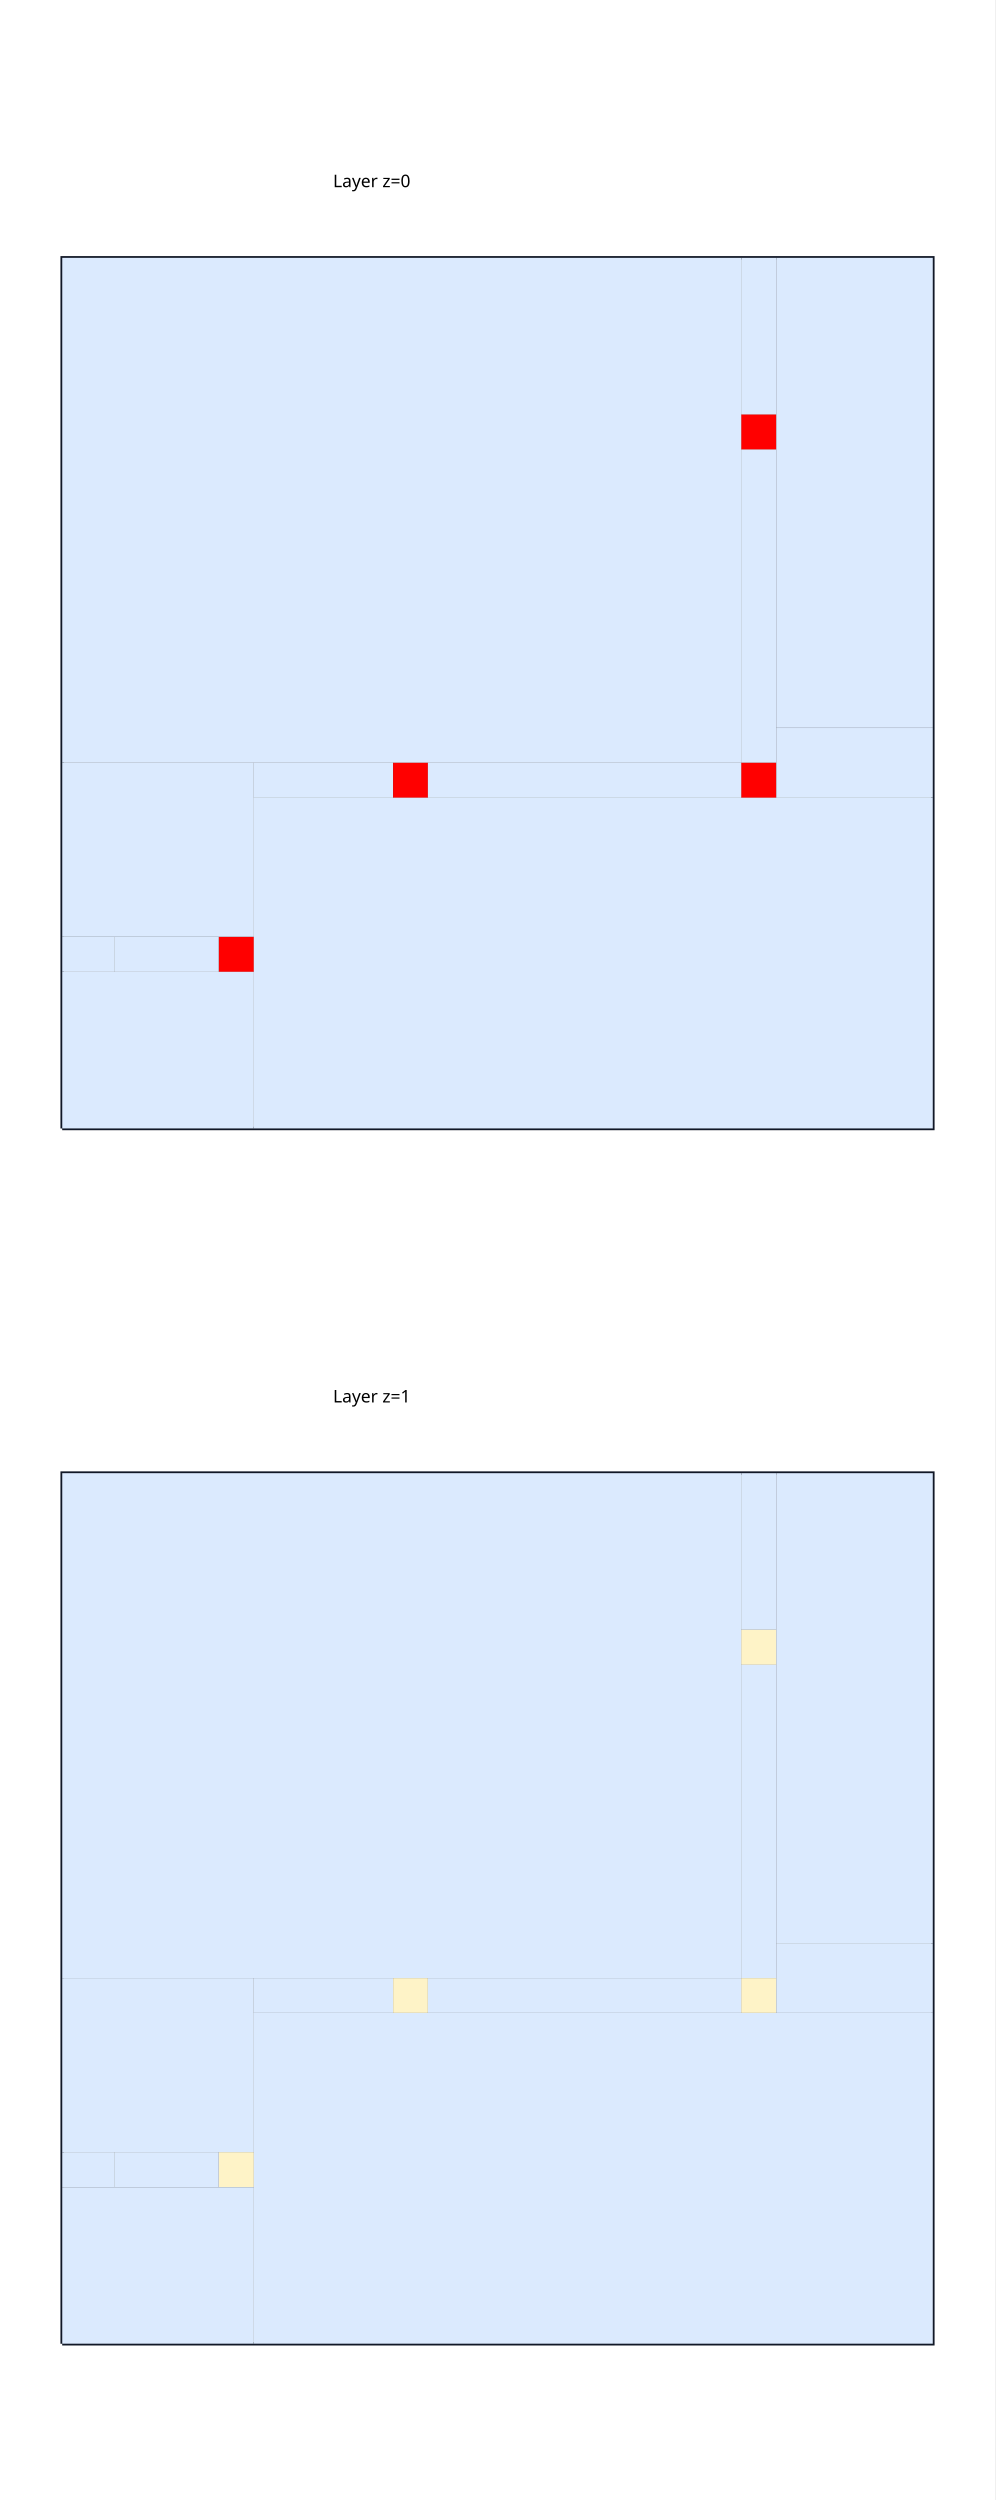
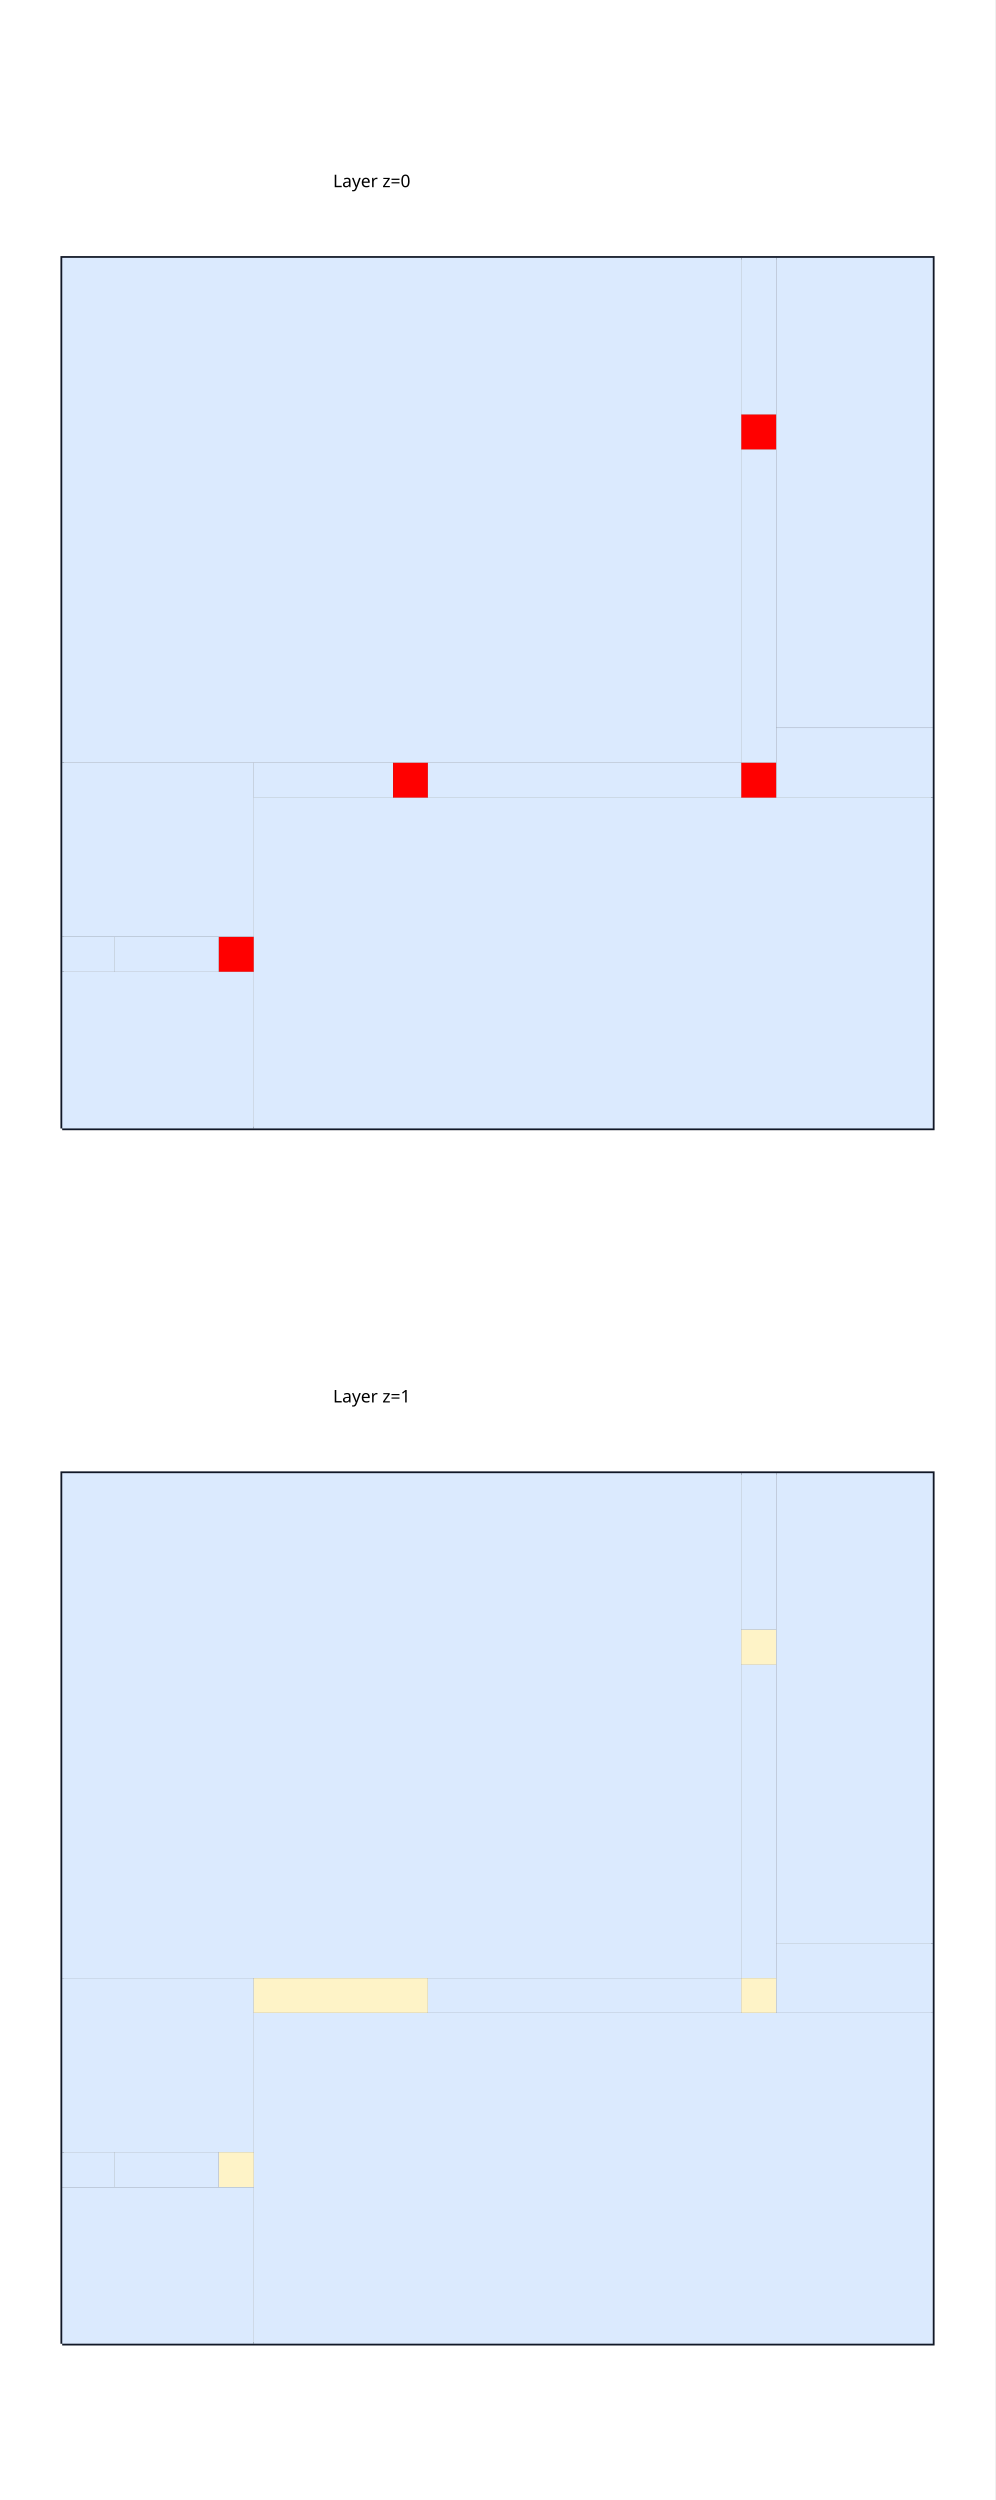
<svg xmlns="http://www.w3.org/2000/svg" width="640" height="1608" viewBox="0 0 640 1608">
  <rect width="100%" height="100%" fill="white" />
  <g>
    <polyline data-points="-10,-10 15,-10 15,15 -10,15 -10,-10" data-type="line" data-label="bounds" points="40,725.833 600,725.833 600,165.833 40,165.833 40,725.833" fill="none" stroke="#111827" stroke-width="2.24" />
  </g>
  <g>
    <polyline data-points="-10,-44.89583333333333 15,-44.89583333333333 15,-19.89583333333333 -10,-19.89583333333333 -10,-44.89583333333333" data-type="line" data-label="bounds" points="40,1507.5 600,1507.5 600,947.5 40,947.5 40,1507.5" fill="none" stroke="#111827" stroke-width="2.24" />
  </g>
  <g>
    <rect data-type="rect" data-label="node" data-x="-0.25" data-y="7.75" x="40" y="165.833" width="436.8" height="324.8" fill="#dbeafe" stroke="black" stroke-width="0.045" />
  </g>
  <g>
    <rect data-type="rect" data-label="node" data-x="5.25" data-y="-5.25" x="163.2" y="513.033" width="436.8" height="212.8" fill="#dbeafe" stroke="black" stroke-width="0.045" />
  </g>
  <g>
    <rect data-type="rect" data-label="node" data-x="-7.25" data-y="-7.75" x="40" y="625.033" width="123.2" height="100.8" fill="#dbeafe" stroke="black" stroke-width="0.045" />
  </g>
  <g>
    <rect data-type="rect" data-label="node" data-x="-7.25" data-y="-2" x="40" y="490.633" width="123.2" height="112" fill="#dbeafe" stroke="black" stroke-width="0.045" />
  </g>
  <g>
    <rect data-type="rect" data-label="node" data-x="12.75" data-y="8.25" x="499.2" y="165.833" width="100.8" height="302.4" fill="#dbeafe" stroke="black" stroke-width="0.045" />
  </g>
  <g>
    <rect data-type="rect" data-label="node" data-x="12.75" data-y="0.5" x="499.2" y="468.233" width="100.8" height="44.8" fill="#dbeafe" stroke="black" stroke-width="0.045" />
  </g>
  <g>
    <rect data-type="rect" data-label="node" data-x="10" data-y="5" x="476.8" y="289.033" width="22.4" height="201.6" fill="#dbeafe" stroke="black" stroke-width="0.045" />
  </g>
  <g>
    <rect data-type="rect" data-label="node" data-x="10" data-y="12.75" x="476.8" y="165.833" width="22.4" height="100.8" fill="#dbeafe" stroke="black" stroke-width="0.045" />
  </g>
  <g>
    <rect data-type="rect" data-label="node" data-x="-7" data-y="-5" x="73.6" y="602.633" width="67.2" height="22.4" fill="#dbeafe" stroke="black" stroke-width="0.045" />
  </g>
  <g>
    <rect data-type="rect" data-label="node" data-x="-9.25" data-y="-5" x="40" y="602.633" width="33.6" height="22.4" fill="#dbeafe" stroke="black" stroke-width="0.045" />
  </g>
  <g>
    <rect data-type="rect" data-label="node" data-x="5" data-y="0" x="275.2" y="490.633" width="201.6" height="22.4" fill="#dbeafe" stroke="black" stroke-width="0.045" />
  </g>
  <g>
    <rect data-type="rect" data-label="node" data-x="-2.5" data-y="0" x="163.2" y="490.633" width="89.6" height="22.4" fill="#dbeafe" stroke="black" stroke-width="0.045" />
  </g>
  <g>
    <rect data-type="rect" data-label="node" data-x="0" data-y="0" x="252.8" y="490.633" width="22.4" height="22.4" fill="red" stroke="black" stroke-width="0.045" />
  </g>
  <g>
    <rect data-type="rect" data-label="node" data-x="-5" data-y="-5" x="140.8" y="602.633" width="22.4" height="22.4" fill="red" stroke="black" stroke-width="0.045" />
  </g>
  <g>
    <rect data-type="rect" data-label="node" data-x="10" data-y="0" x="476.8" y="490.633" width="22.4" height="22.4" fill="red" stroke="black" stroke-width="0.045" />
  </g>
  <g>
    <rect data-type="rect" data-label="node" data-x="10" data-y="10" x="476.8" y="266.633" width="22.4" height="22.4" fill="red" stroke="black" stroke-width="0.045" />
  </g>
  <g>
    <rect data-type="rect" data-label="node" data-x="-0.25" data-y="-27.14583333333333" x="40" y="947.5" width="436.8" height="324.8" fill="#dbeafe" stroke="black" stroke-width="0.045" />
  </g>
  <g>
    <rect data-type="rect" data-label="node" data-x="5.25" data-y="-40.14583333333333" x="163.2" y="1294.7" width="436.8" height="212.8" fill="#dbeafe" stroke="black" stroke-width="0.045" />
  </g>
  <g>
    <rect data-type="rect" data-label="node" data-x="-7.25" data-y="-42.64583333333333" x="40" y="1406.7" width="123.2" height="100.8" fill="#dbeafe" stroke="black" stroke-width="0.045" />
  </g>
  <g>
    <rect data-type="rect" data-label="node" data-x="-7.25" data-y="-36.89583333333333" x="40" y="1272.3" width="123.2" height="112" fill="#dbeafe" stroke="black" stroke-width="0.045" />
  </g>
  <g>
    <rect data-type="rect" data-label="node" data-x="12.75" data-y="-26.64583333333333" x="499.2" y="947.5" width="100.8" height="302.4" fill="#dbeafe" stroke="black" stroke-width="0.045" />
  </g>
  <g>
    <rect data-type="rect" data-label="node" data-x="12.75" data-y="-34.39583333333333" x="499.2" y="1249.9" width="100.8" height="44.8" fill="#dbeafe" stroke="black" stroke-width="0.045" />
  </g>
  <g>
    <rect data-type="rect" data-label="node" data-x="10" data-y="-29.89583333333333" x="476.8" y="1070.7" width="22.4" height="201.6" fill="#dbeafe" stroke="black" stroke-width="0.045" />
  </g>
  <g>
    <rect data-type="rect" data-label="node" data-x="10" data-y="-22.14583333333333" x="476.8" y="947.5" width="22.4" height="100.8" fill="#dbeafe" stroke="black" stroke-width="0.045" />
  </g>
  <g>
    <rect data-type="rect" data-label="node" data-x="-7" data-y="-39.89583333333333" x="73.6" y="1384.3" width="67.2" height="22.4" fill="#dbeafe" stroke="black" stroke-width="0.045" />
  </g>
  <g>
    <rect data-type="rect" data-label="node" data-x="-9.25" data-y="-39.89583333333333" x="40" y="1384.3" width="33.6" height="22.4" fill="#dbeafe" stroke="black" stroke-width="0.045" />
  </g>
  <g>
    <rect data-type="rect" data-label="node" data-x="5" data-y="-34.89583333333333" x="275.2" y="1272.3" width="201.6" height="22.4" fill="#dbeafe" stroke="black" stroke-width="0.045" />
  </g>
  <g>
-     <rect data-type="rect" data-label="node" data-x="-2.5" data-y="-34.89583333333333" x="163.2" y="1272.3" width="89.6" height="22.4" fill="#dbeafe" stroke="black" stroke-width="0.045" />
-   </g>
-   <g>
    <rect data-type="rect" data-label="node" data-x="-5" data-y="-39.89583333333333" x="140.8" y="1384.3" width="22.4" height="22.4" fill="#fef3c7" stroke="black" stroke-width="0.045" />
  </g>
  <g>
    <rect data-type="rect" data-label="node" data-x="10" data-y="-34.89583333333333" x="476.8" y="1272.3" width="22.4" height="22.4" fill="#fef3c7" stroke="black" stroke-width="0.045" />
  </g>
  <g>
    <rect data-type="rect" data-label="node" data-x="10" data-y="-24.89583333333333" x="476.8" y="1048.3" width="22.4" height="22.4" fill="#fef3c7" stroke="black" stroke-width="0.045" />
  </g>
  <g>
-     <rect data-type="rect" data-label="node" data-x="0" data-y="-34.89583333333333" x="252.8" y="1272.3" width="22.4" height="22.4" fill="#fef3c7" stroke="black" stroke-width="0.045" />
+     <rect data-type="rect" data-label="node" data-x="-2" data-y="-34.89583333333333" x="163.2" y="1272.3" width="112" height="22.4" fill="#fef3c7" stroke="black" stroke-width="0.045" />
  </g>
  <text data-type="text" data-label="Layer z=0" data-x="0" data-y="17.416666666666664" x="264" y="111.7" fill="black" font-size="11.2" font-family="sans-serif" text-anchor="end" dominant-baseline="text-before-edge">Layer z=0</text>
  <text data-type="text" data-label="Layer z=1" data-x="0" data-y="-17.479166666666664" x="264" y="893.367" fill="black" font-size="11.2" font-family="sans-serif" text-anchor="end" dominant-baseline="text-before-edge">Layer z=1</text>
  <g id="crosshair" style="display: none">
    <line id="crosshair-h" y1="0" y2="1608" stroke="#666" stroke-width="0.5" />
    <line id="crosshair-v" x1="0" x2="640" stroke="#666" stroke-width="0.5" />
    <text id="coordinates" font-family="monospace" font-size="12" fill="#666" />
  </g>
</svg>
